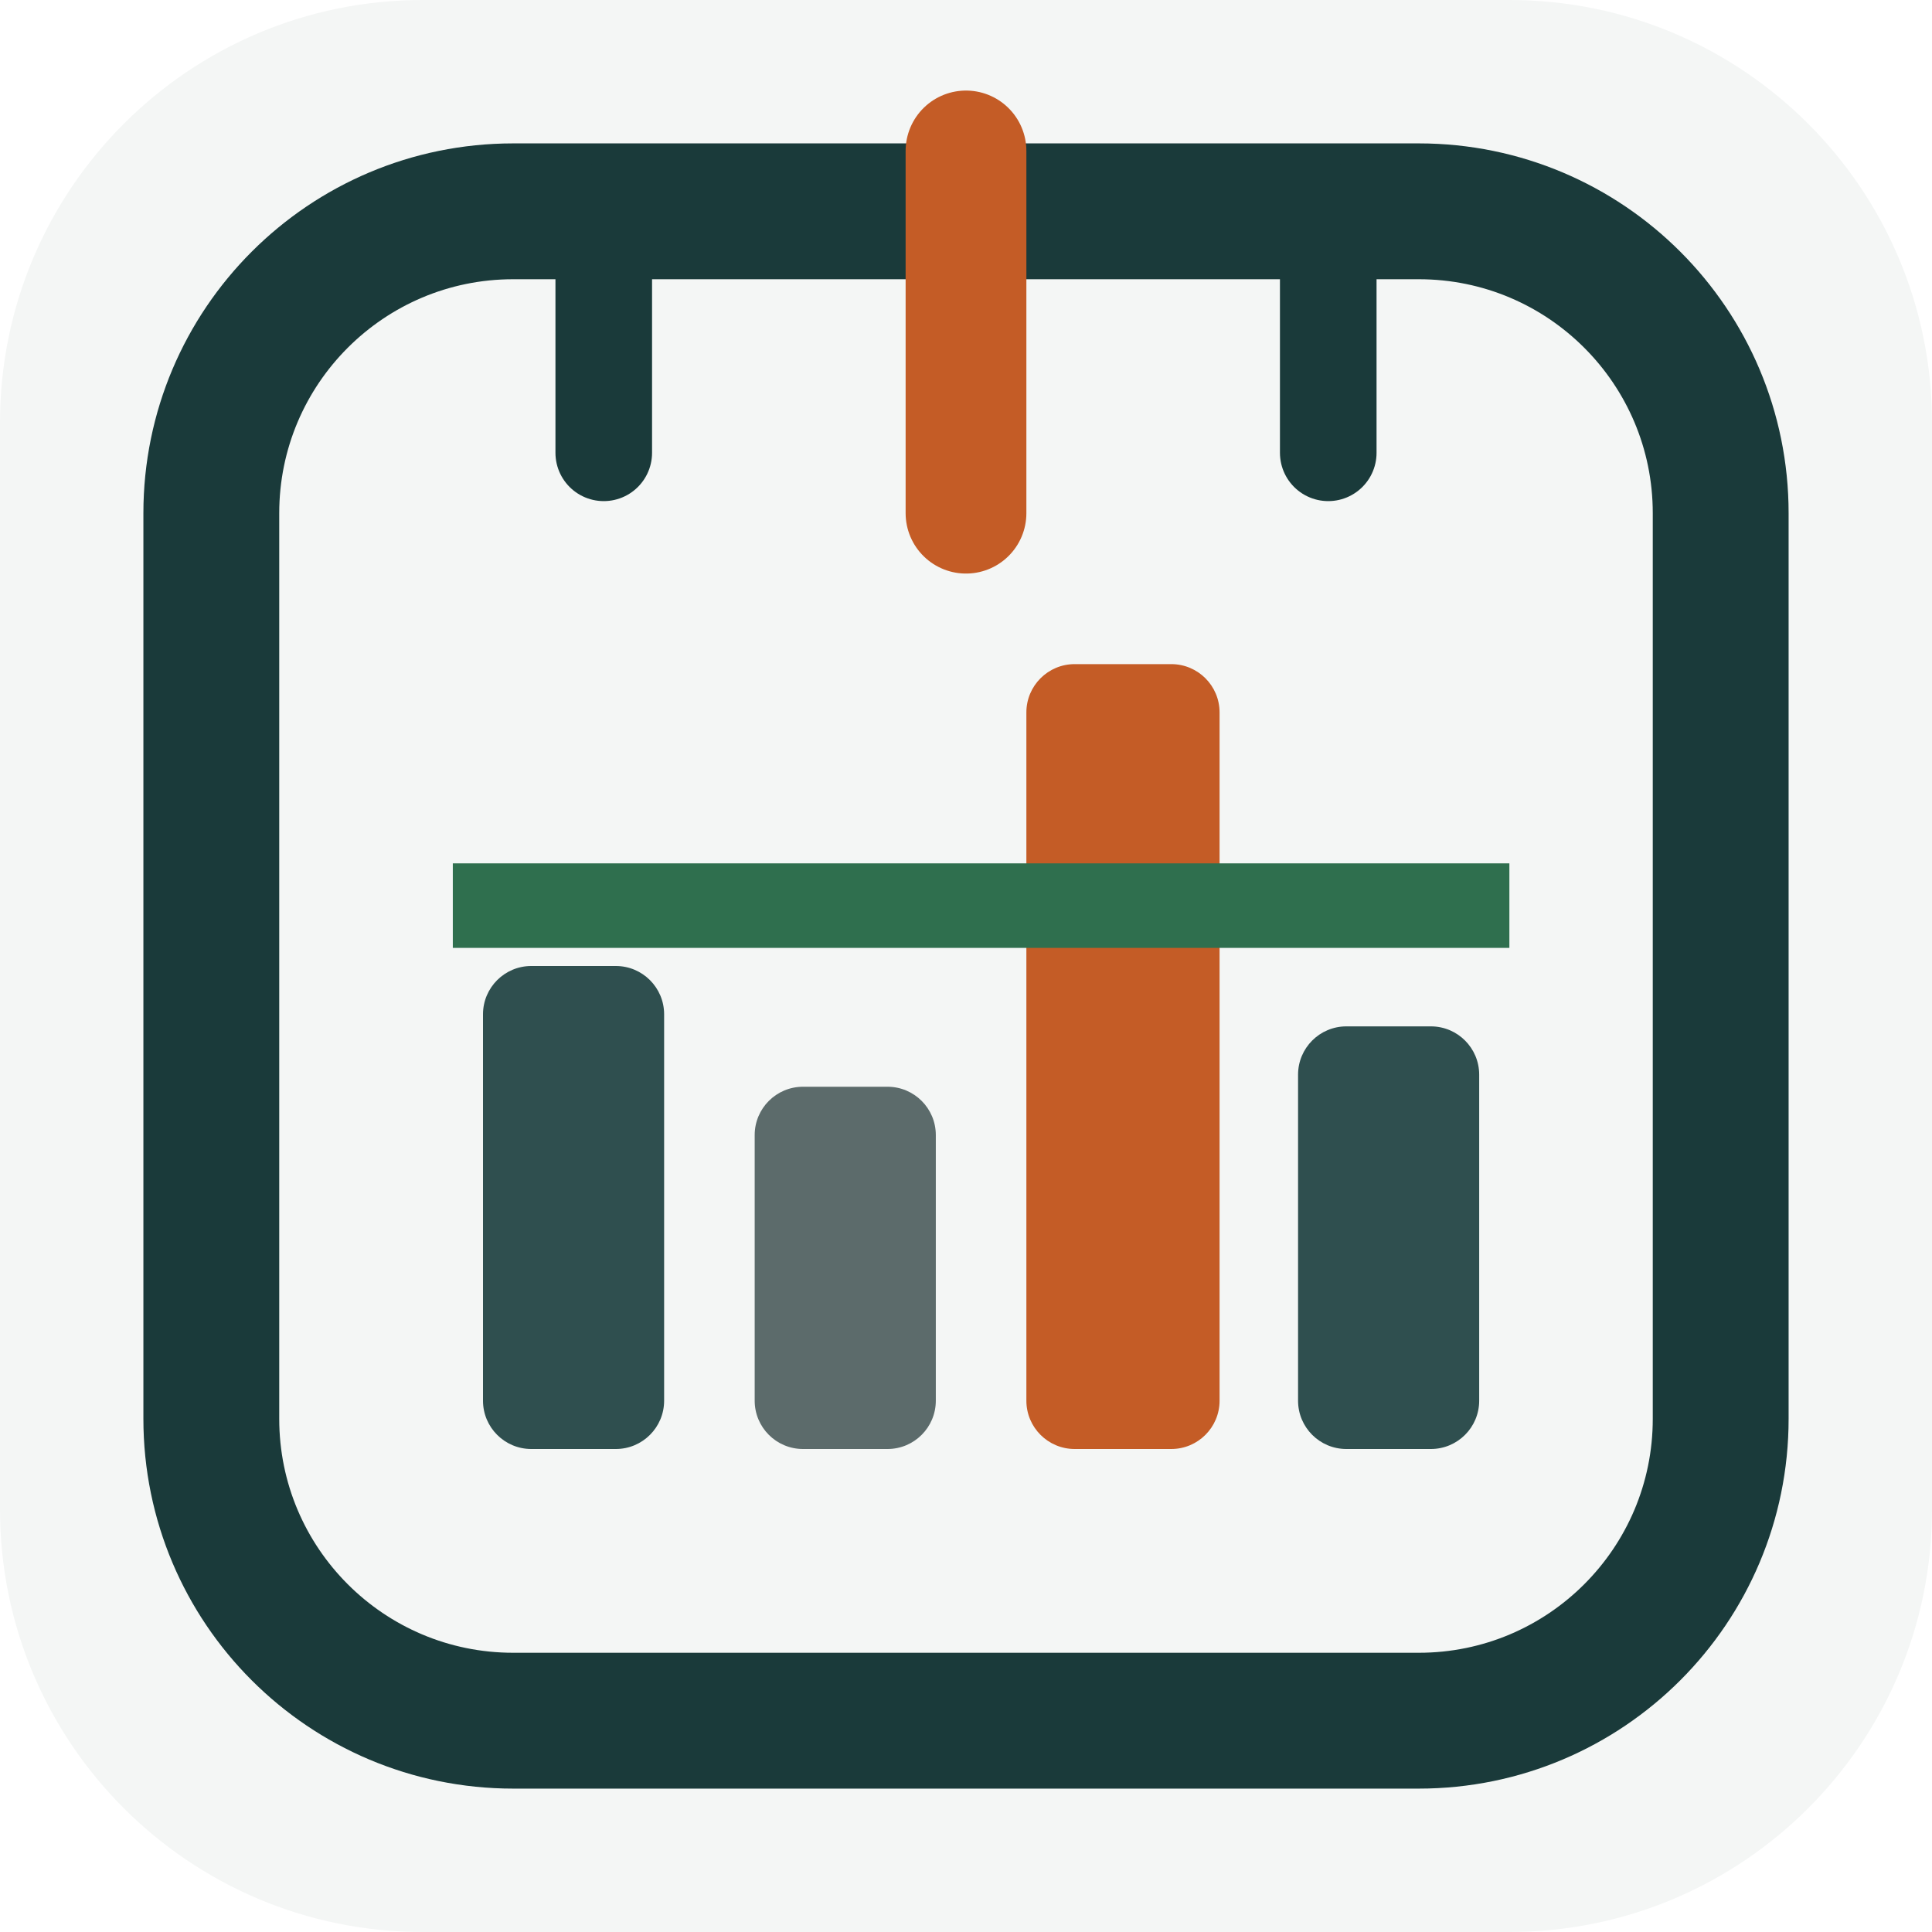
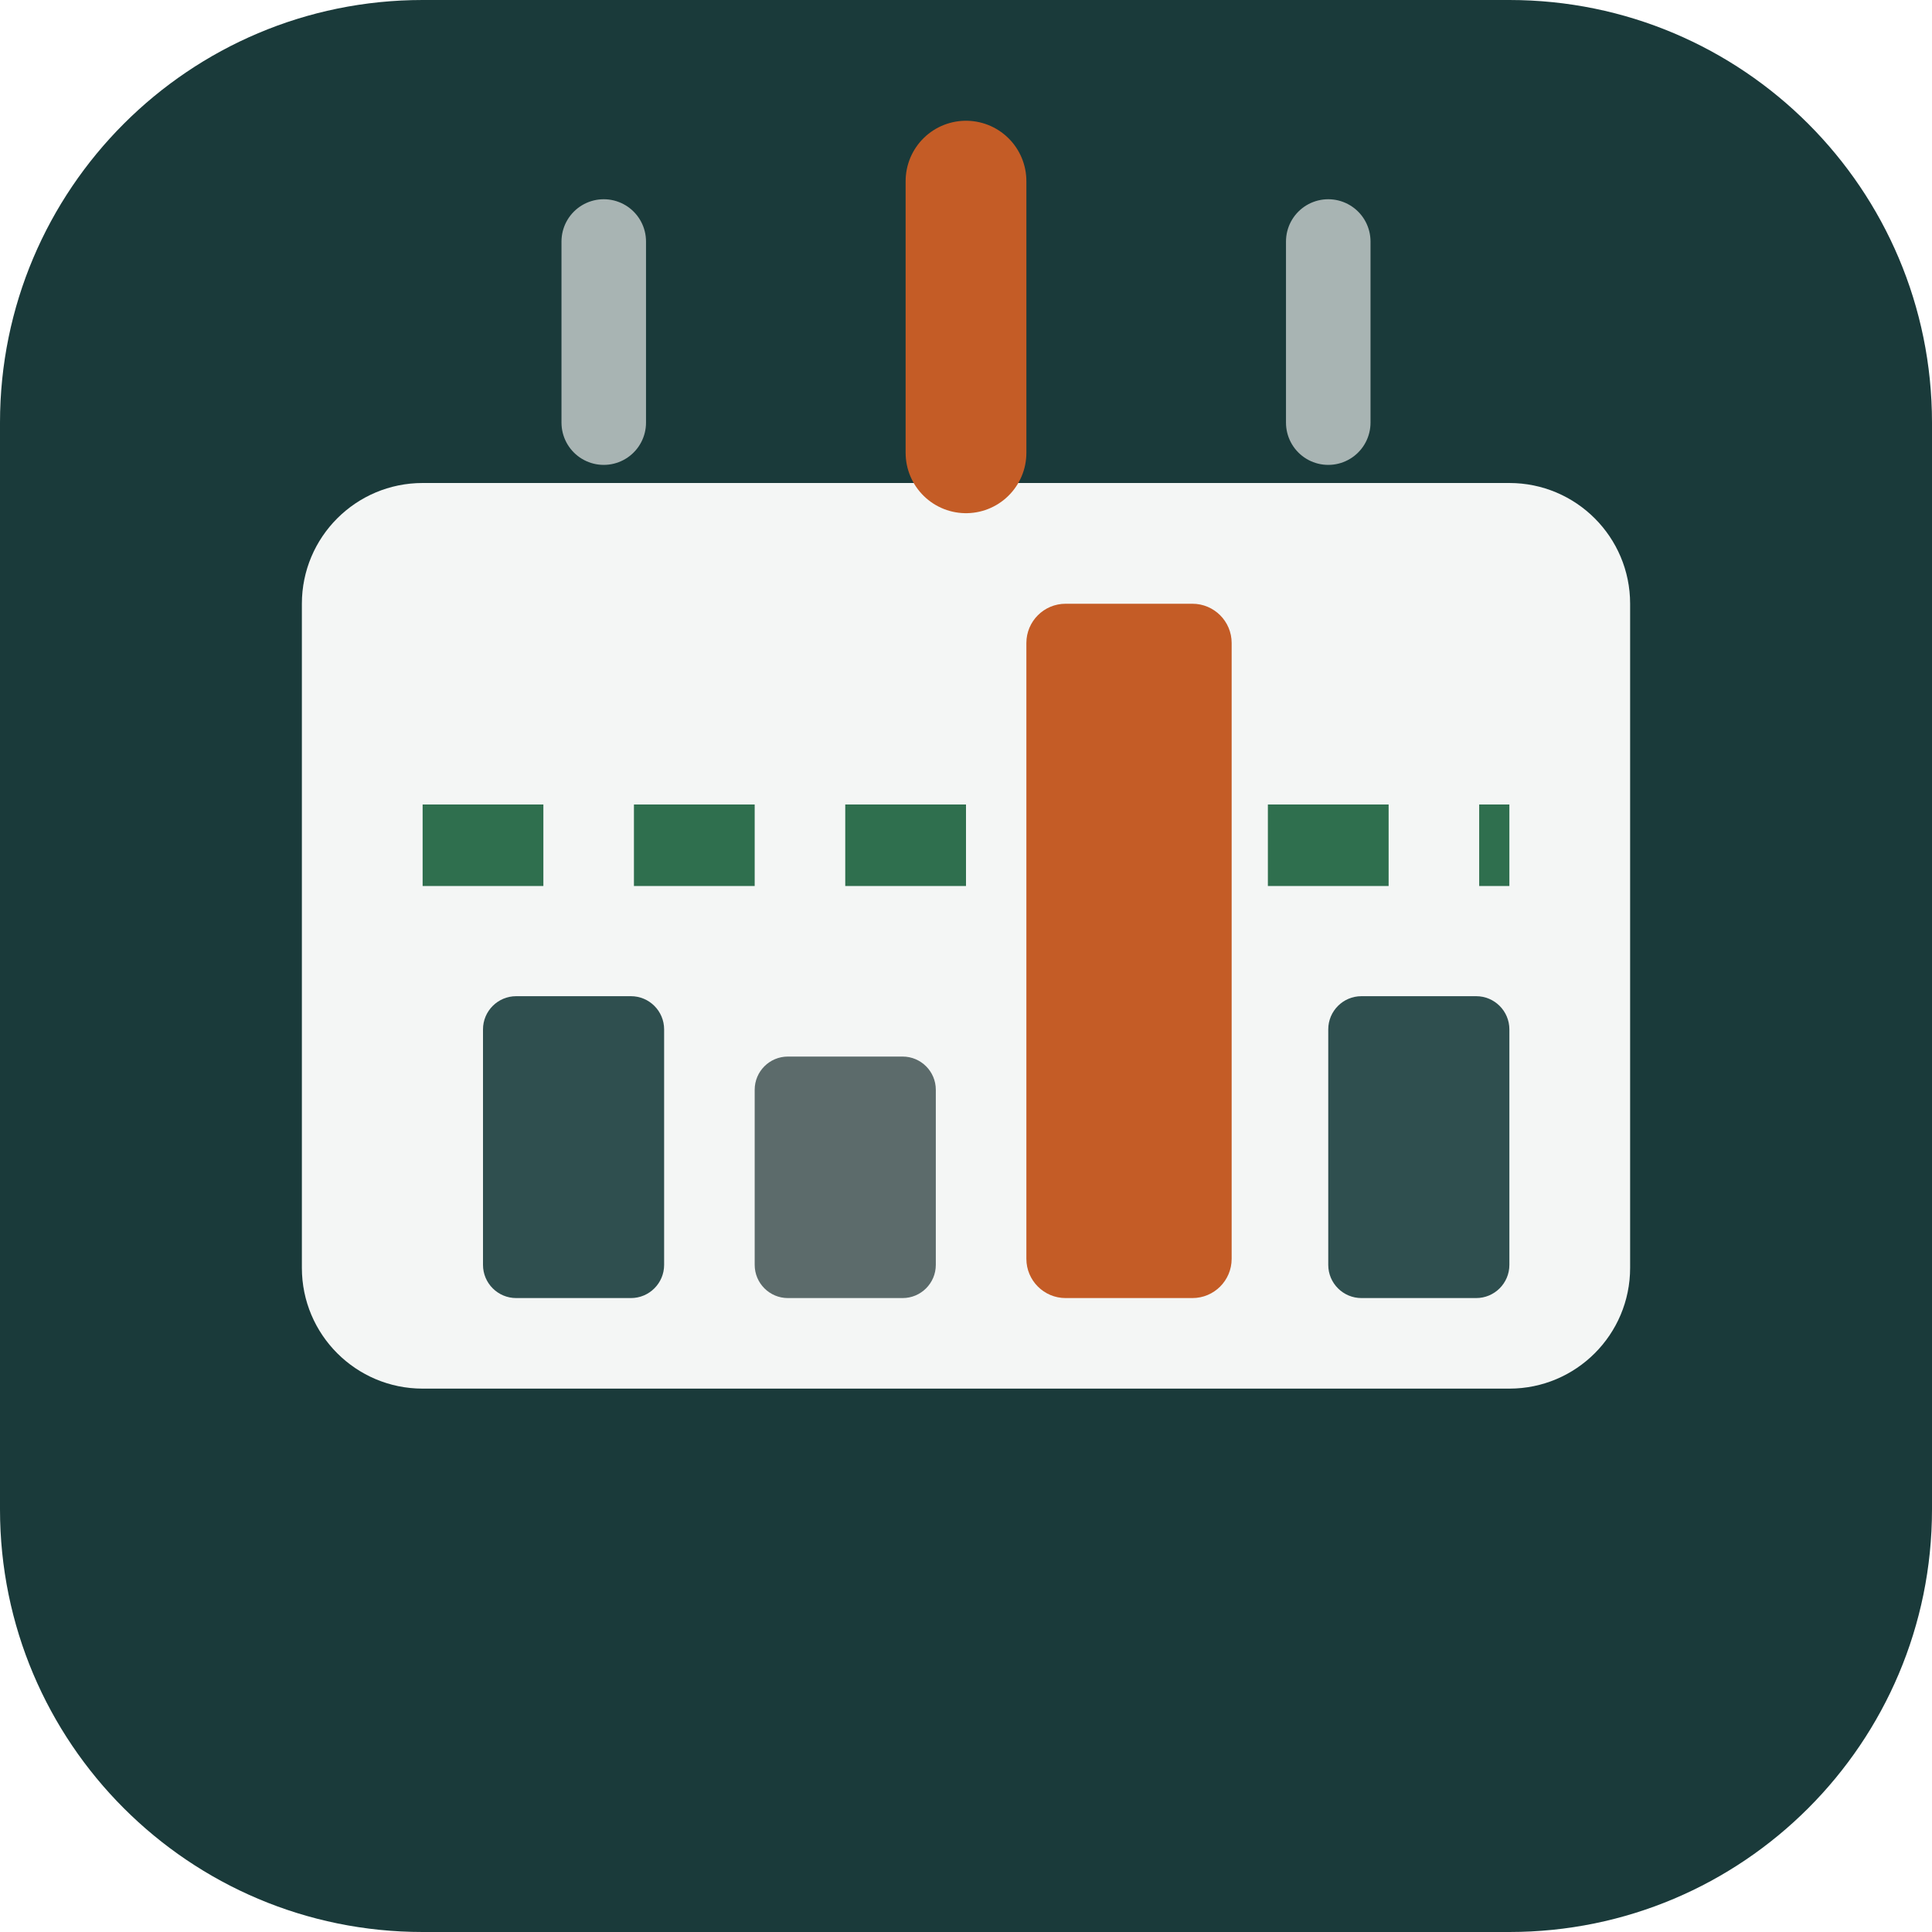
<svg xmlns="http://www.w3.org/2000/svg" viewBox="0 0 32 32" role="img" aria-label="FrameGuard">
-   <rect width="32" height="32" rx="7" fill="#F4F6F5" />
-   <rect x="3.5" y="3.5" width="25" height="25" rx="5" fill="none" stroke="#1A3A3A" stroke-width="2.25" />
-   <line x1="10" y1="3.5" x2="10" y2="7.5" stroke="#1A3A3A" stroke-width="1.6" stroke-linecap="round" />
-   <line x1="16" y1="2.5" x2="16" y2="8.5" stroke="#C45C26" stroke-width="2" stroke-linecap="round" />
-   <line x1="22" y1="3.5" x2="22" y2="7.5" stroke="#1A3A3A" stroke-width="1.6" stroke-linecap="round" />
-   <rect x="8" y="16" width="3" height="8" rx="0.8" fill="#2F4F4F" />
-   <rect x="12.5" y="18" width="3" height="6" rx="0.8" fill="#5C6B6B" />
-   <rect x="17" y="11" width="3.2" height="13" rx="0.8" fill="#C45C26" />
-   <rect x="21.5" y="17" width="3" height="7" rx="0.8" fill="#2F4F4F" />
-   <line x1="7.5" y1="15" x2="25" y2="15" stroke="#2F6F4E" stroke-width="1.4" />
+   <rect width="32" height="32" rx="7" fill="#1A3A3A" />
+   <rect x="5" y="8" width="22" height="15" rx="2" fill="#F4F6F5" />
+   <line x1="10" y1="4" x2="10" y2="7" stroke="#F4F6F5" stroke-width="1.4" stroke-linecap="round" opacity="0.65" />
+   <line x1="16" y1="3" x2="16" y2="7.5" stroke="#C45C26" stroke-width="2" stroke-linecap="round" />
+   <line x1="22" y1="4" x2="22" y2="7" stroke="#F4F6F5" stroke-width="1.4" stroke-linecap="round" opacity="0.65" />
+   <line x1="7" y1="14" x2="25" y2="14" stroke="#2F6F4E" stroke-width="1.35" stroke-dasharray="2 1.5" />
+   <rect x="8" y="16.5" width="3" height="5" rx="0.55" fill="#2F4F4F" />
+   <rect x="12.5" y="17.5" width="3" height="4" rx="0.55" fill="#5C6B6B" />
+   <rect x="17" y="10" width="3.4" height="11.5" rx="0.65" fill="#C45C26" />
+   <rect x="22" y="16.5" width="3" height="5" rx="0.55" fill="#2F4F4F" />
</svg>
